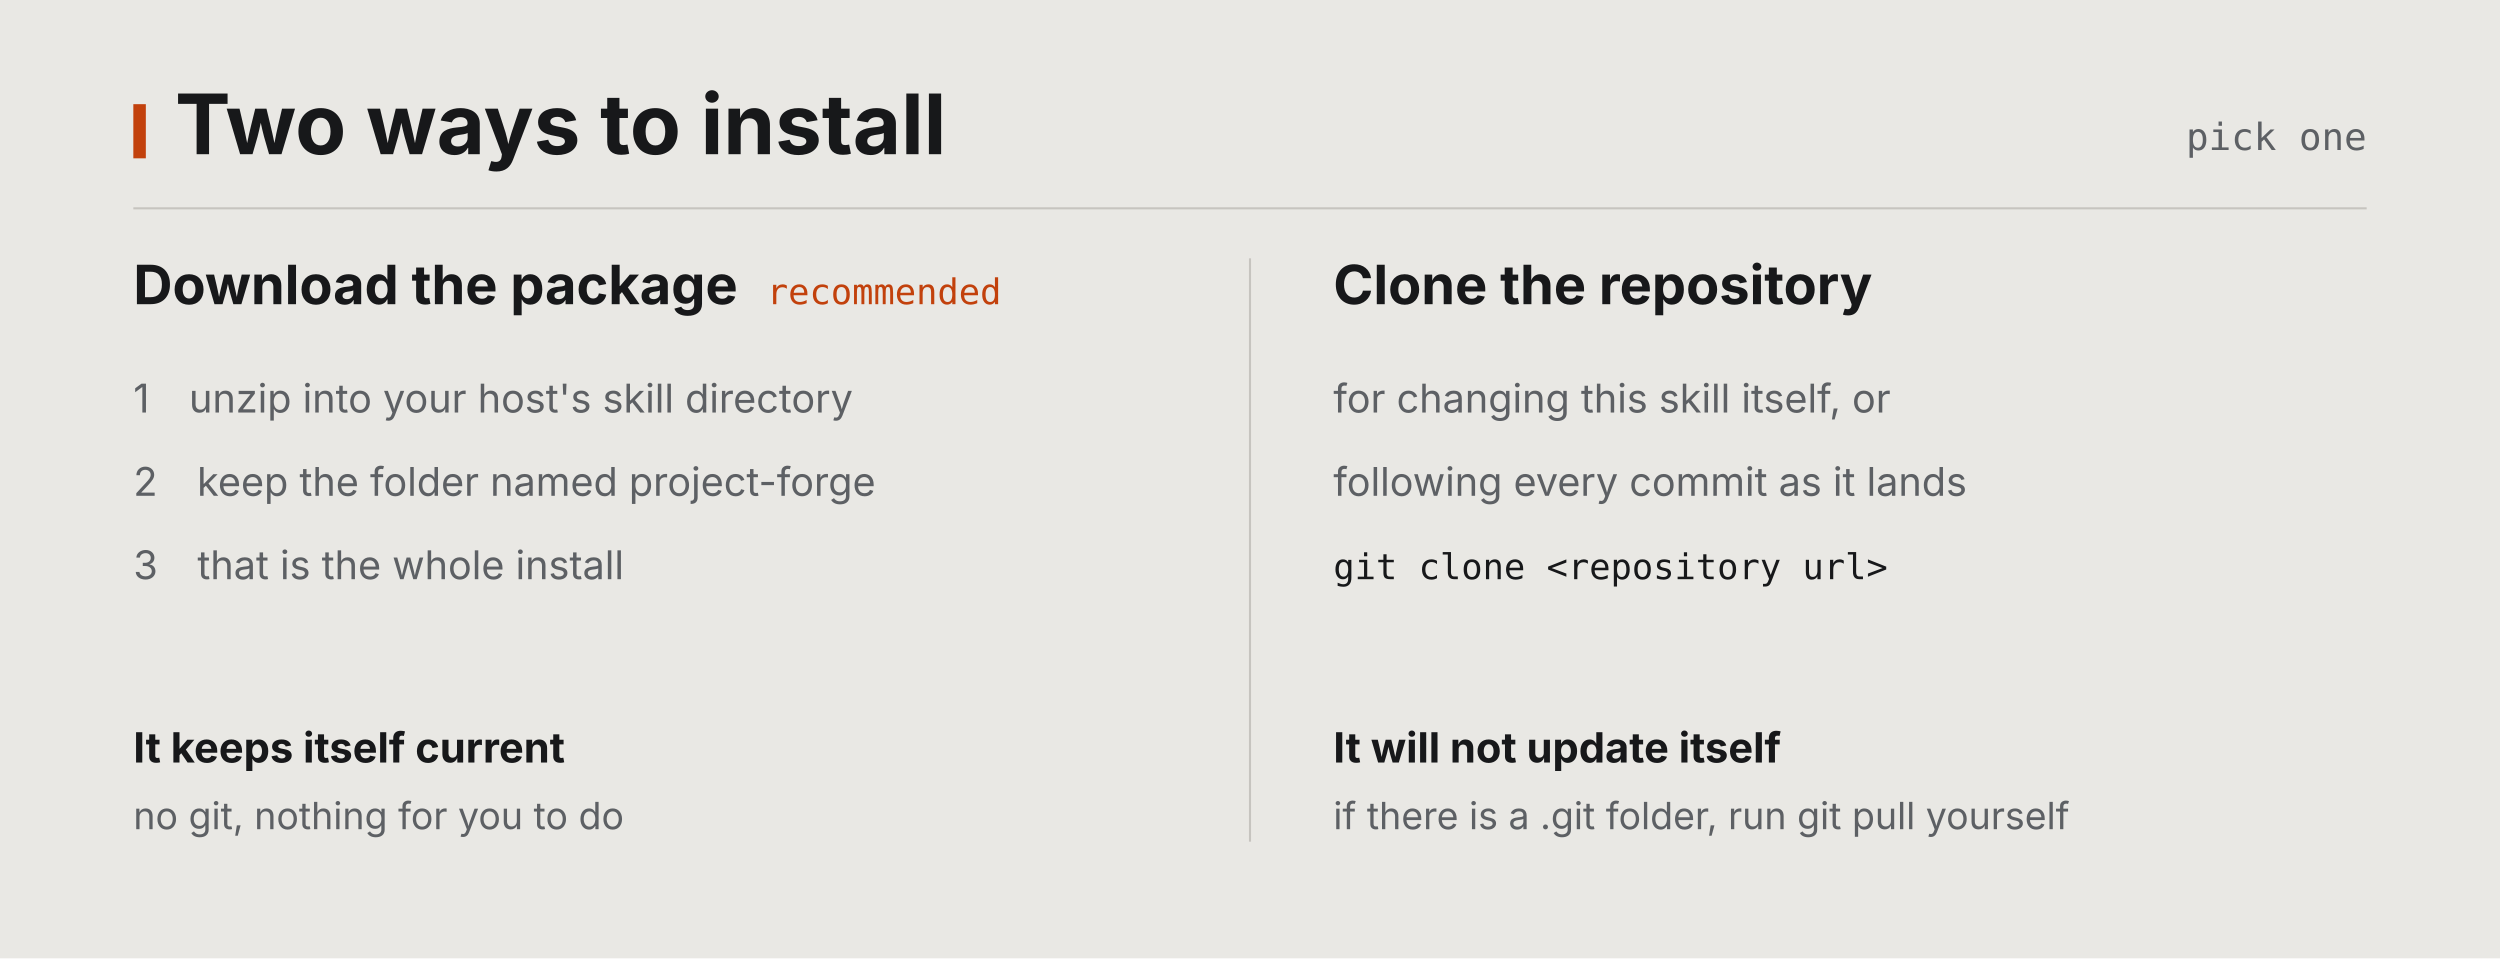
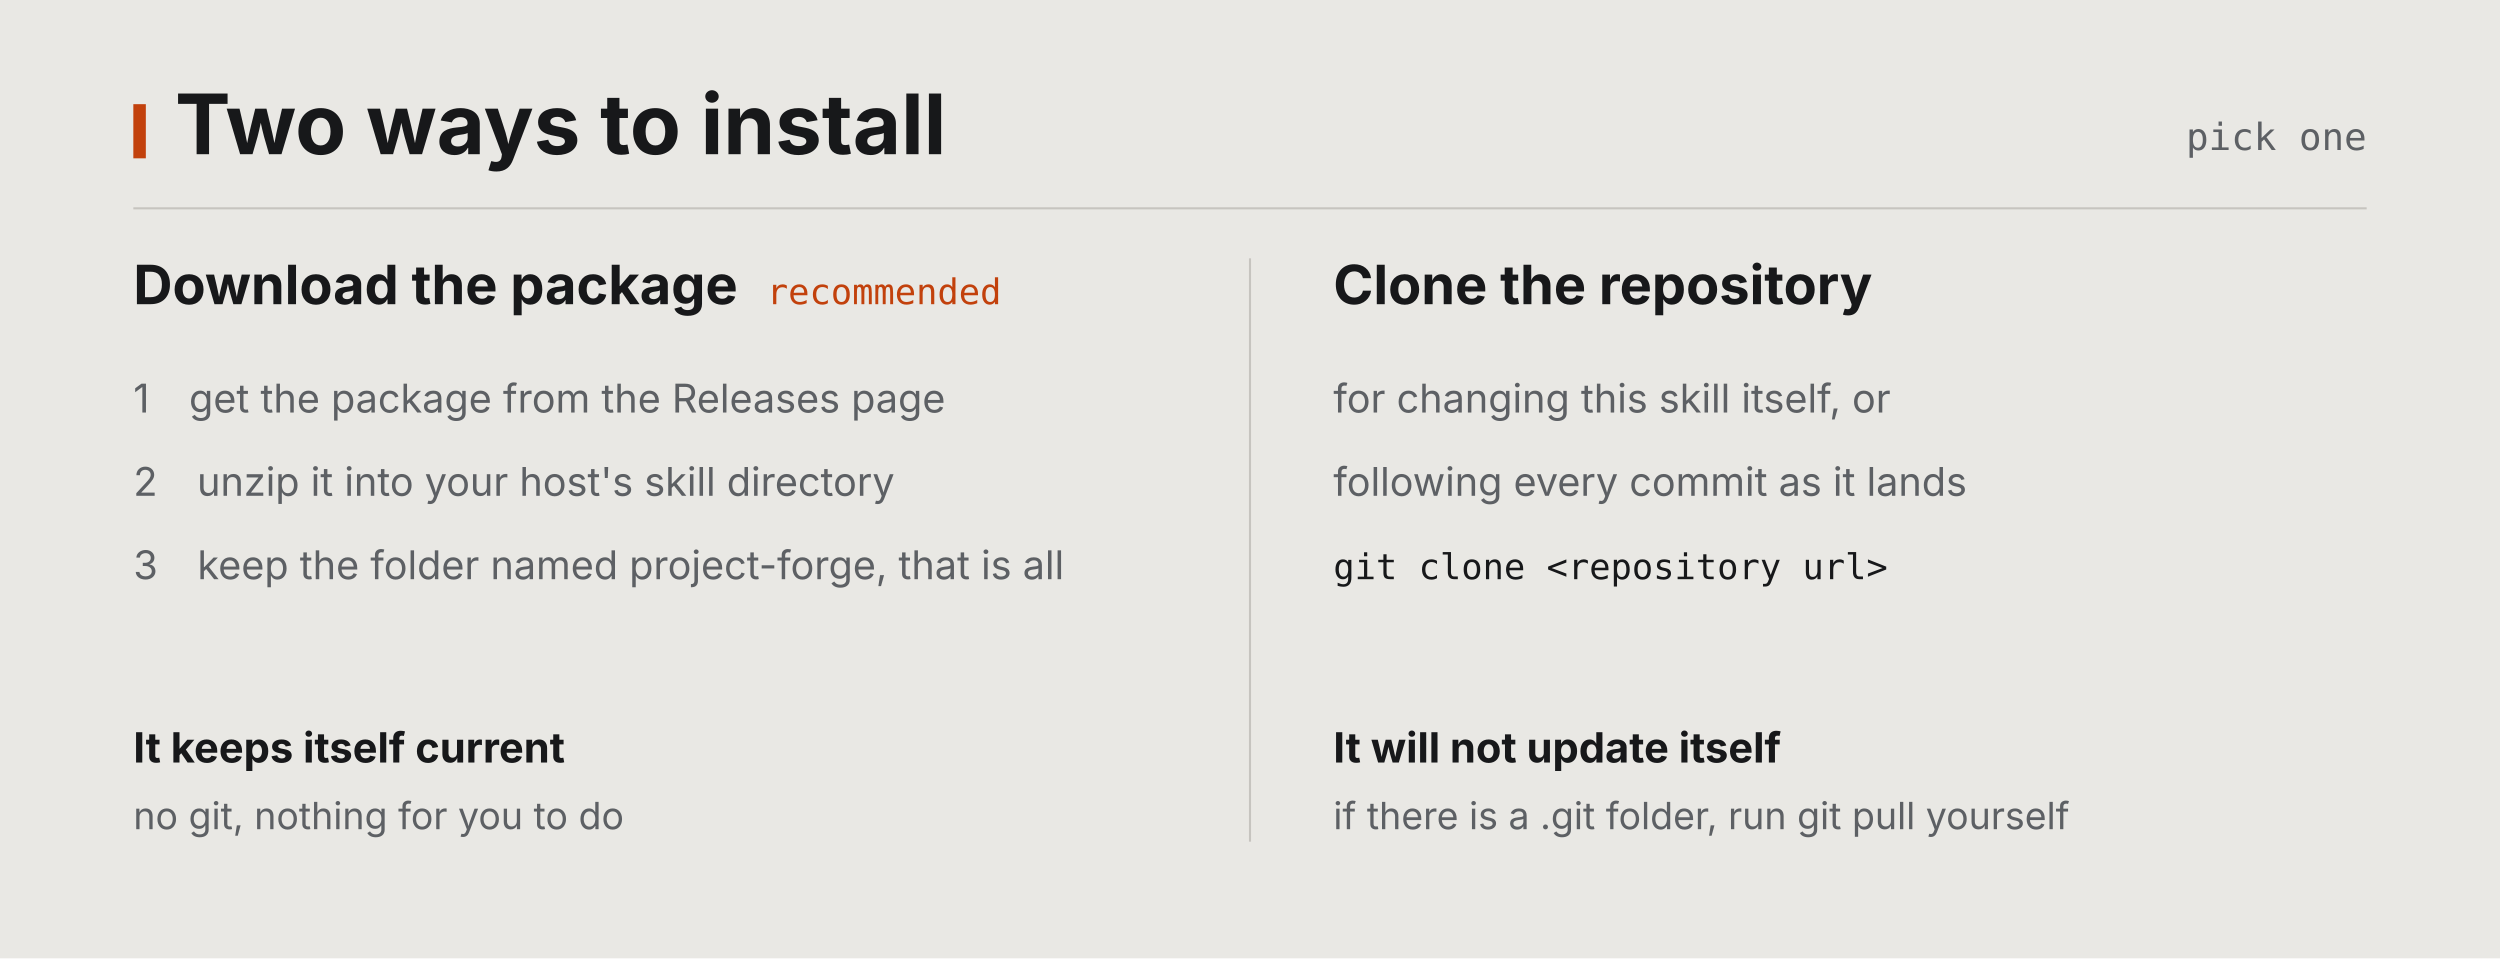
<svg xmlns="http://www.w3.org/2000/svg" width="1200" height="460" viewBox="0 0 1200 460" role="img" aria-labelledby="pfInstallTitle pfInstallDesc">
  <rect width="1200" height="460" fill="#E9E8E4" />
  <g id="head" font-family="-apple-system, BlinkMacSystemFont, 'Segoe UI', 'PingFang SC', sans-serif">
    <rect x="64" y="50" width="6" height="26" fill="#C2410C" />
    <text x="84" y="74" font-size="40" font-weight="700" fill="#17181A">Two ways to install</text>
    <text x="1136" y="72" text-anchor="end" font-family="ui-monospace, SFMono-Regular, Menlo, monospace" font-size="18" fill="#5D6064">pick one</text>
  </g>
  <line x1="64" y1="100" x2="1136" y2="100" stroke="#C6C4BF" stroke-width="1" />
  <line x1="600" y1="124" x2="600" y2="404" stroke="#C6C4BF" stroke-width="1" />
  <g id="download" font-family="-apple-system, BlinkMacSystemFont, 'Segoe UI', 'PingFang SC', sans-serif">
    <text x="64" y="146" font-size="26" font-weight="700" fill="#17181A">Download the package<tspan dx="14" font-family="ui-monospace, SFMono-Regular, Menlo, monospace" font-size="17" font-weight="400" fill="#C2410C">recommended</tspan>
    </text>
-     <text x="64" y="198" font-size="19" fill="#5D6064">1 unzip into your host's skill directory</text>
-     <text x="64" y="238" font-size="19" fill="#5D6064">2 keep the folder named project-forge</text>
-     <text x="64" y="278" font-size="19" fill="#5D6064">3 that is the whole install</text>
+     <text x="64" y="198" font-size="19" fill="#5D6064">1 get the package from the Releases page</text>
+     <text x="64" y="238" font-size="19" fill="#5D6064">2 unzip it into your host's skill directory</text>
+     <text x="64" y="278" font-size="19" fill="#5D6064">3 keep the folder named project-forge, that is all</text>
    <text x="64" y="366" font-size="20" font-weight="700" fill="#17181A">It keeps itself current</text>
    <text x="64" y="398" font-size="18" fill="#5D6064">no git, nothing for you to do</text>
  </g>
  <g id="clone" font-family="-apple-system, BlinkMacSystemFont, 'Segoe UI', 'PingFang SC', sans-serif">
    <text x="640" y="146" font-size="26" font-weight="700" fill="#17181A">Clone the repository</text>
    <text x="640" y="198" font-size="19" fill="#5D6064">for changing this skill itself, or</text>
    <text x="640" y="238" font-size="19" fill="#5D6064">following every commit as it lands</text>
    <text x="640" y="278" font-family="ui-monospace, SFMono-Regular, Menlo, monospace" font-size="17" fill="#17181A">git clone &lt;repository url&gt;</text>
    <text x="640" y="366" font-size="20" font-weight="700" fill="#17181A">It will not update itself</text>
    <text x="640" y="398" font-size="18" fill="#5D6064">if there is a .git folder, run git pull yourself</text>
  </g>
</svg>
